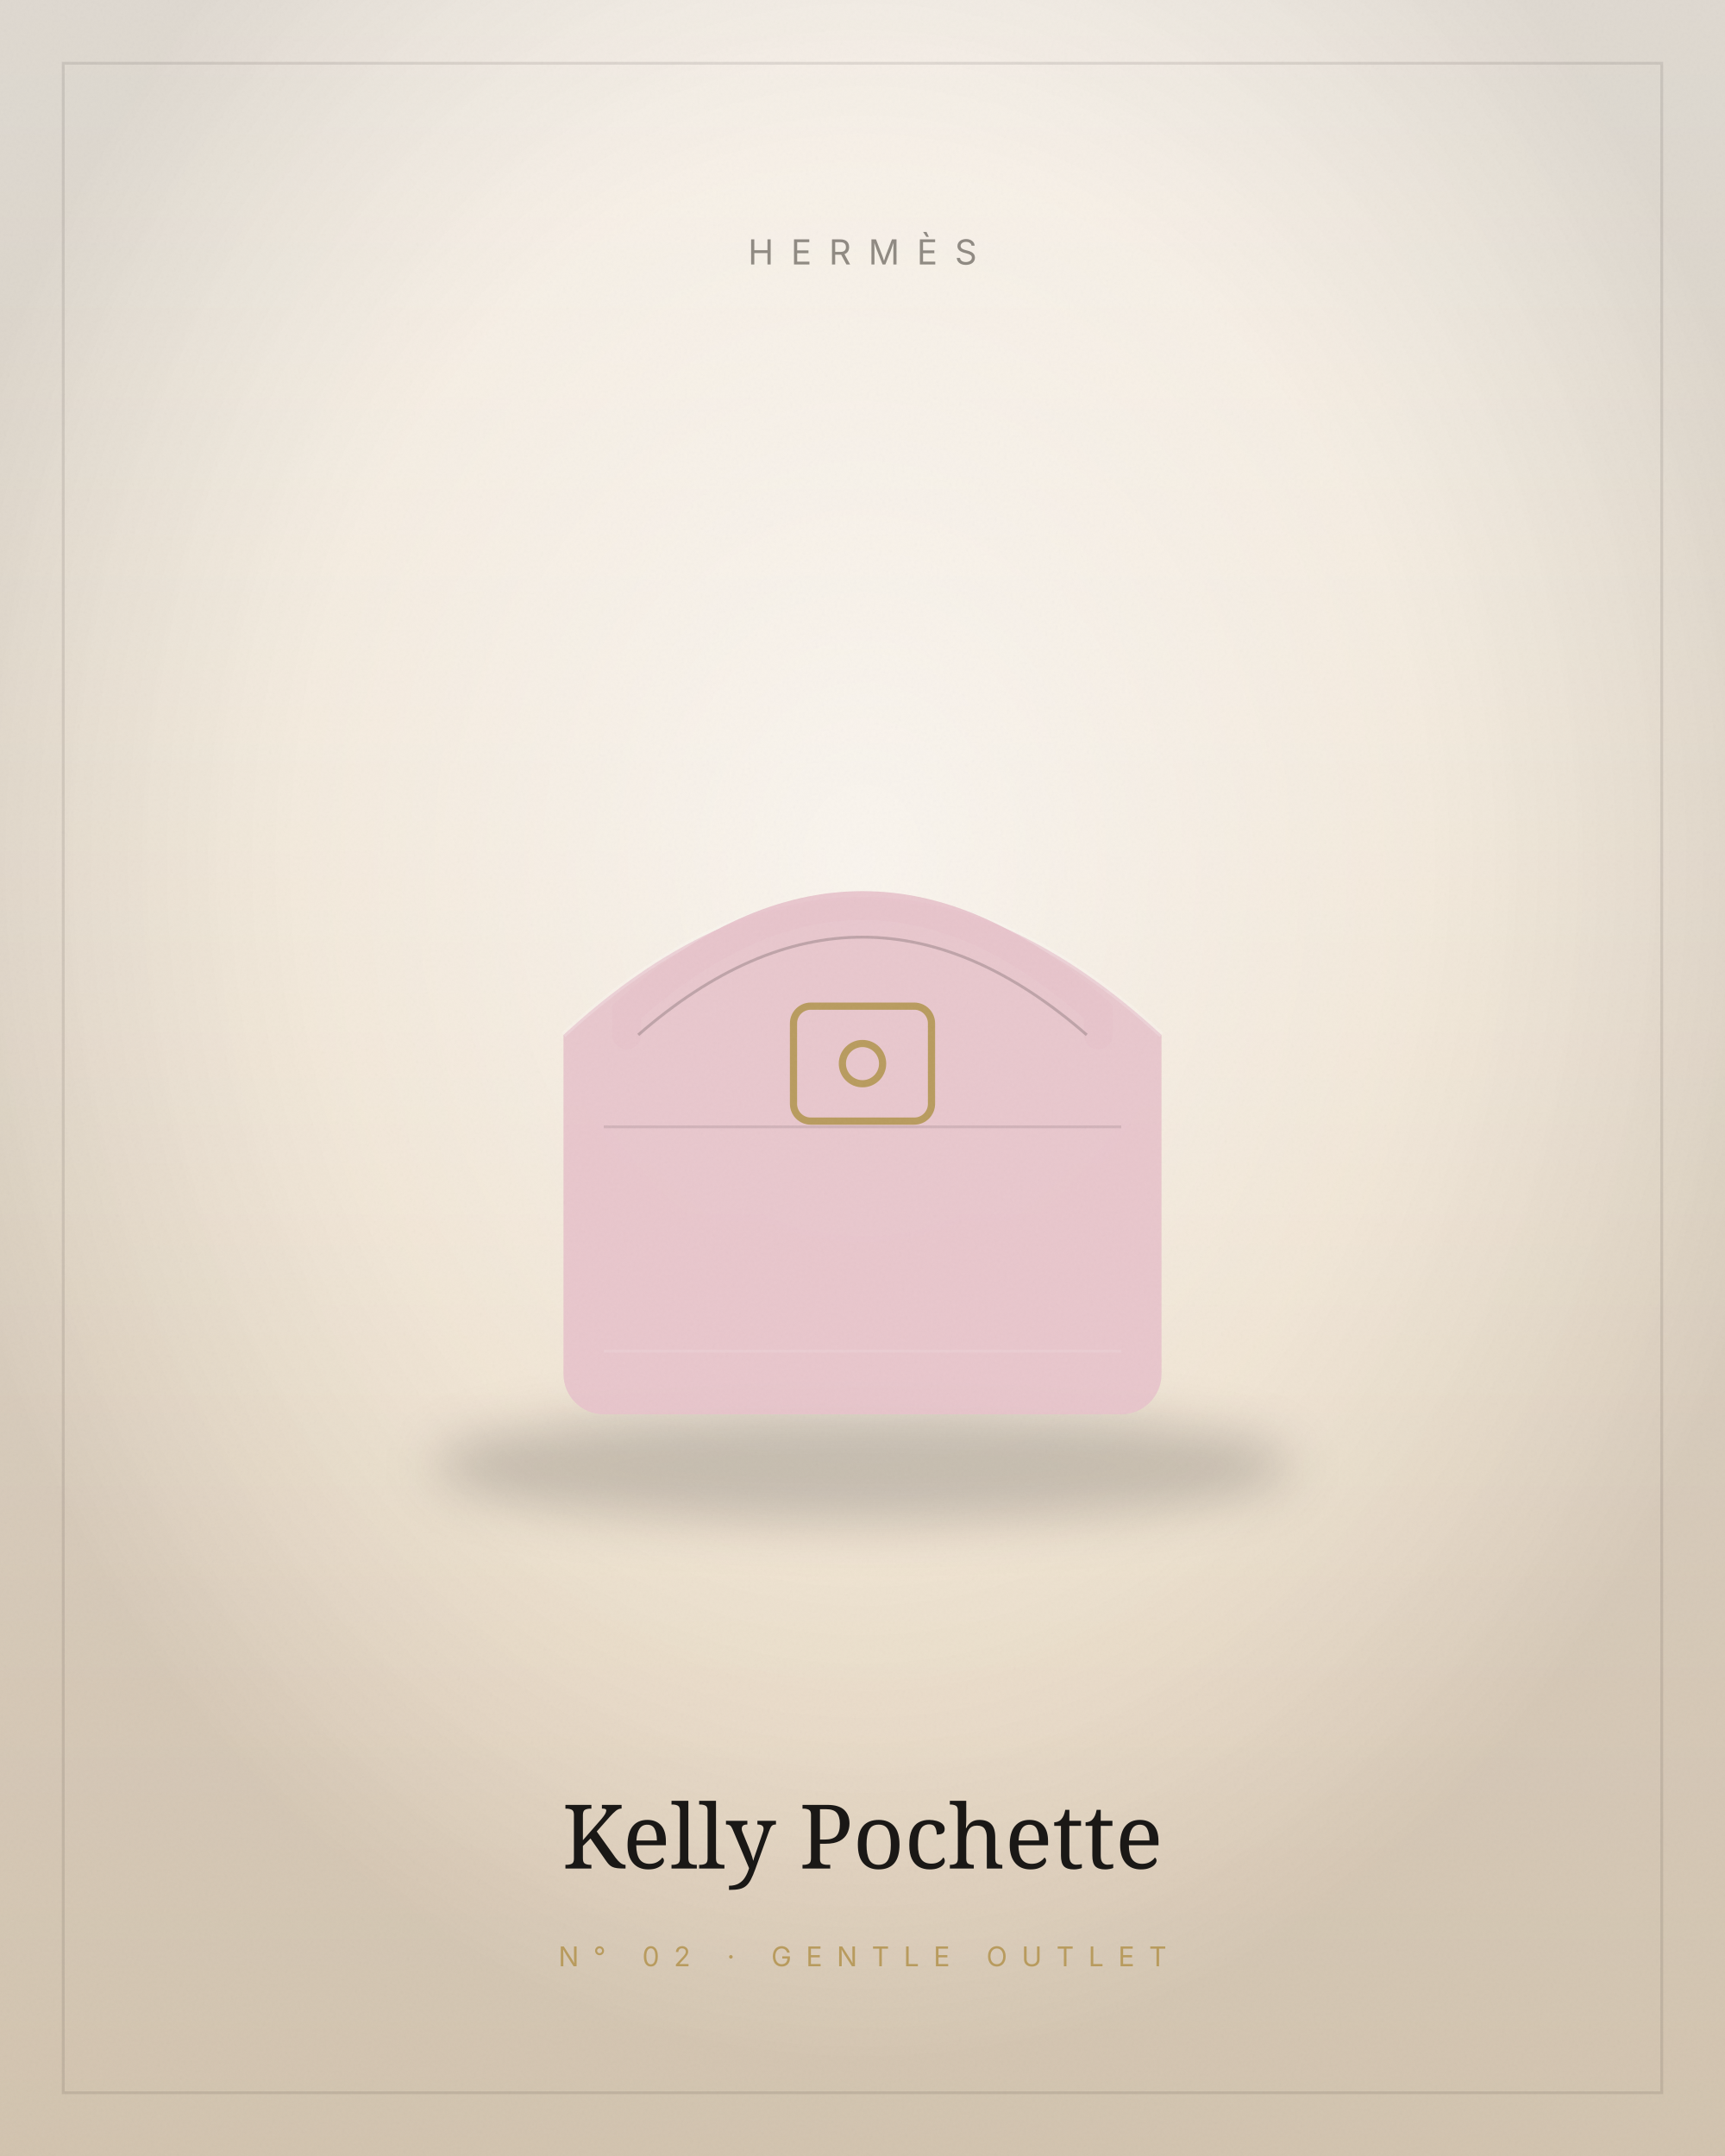
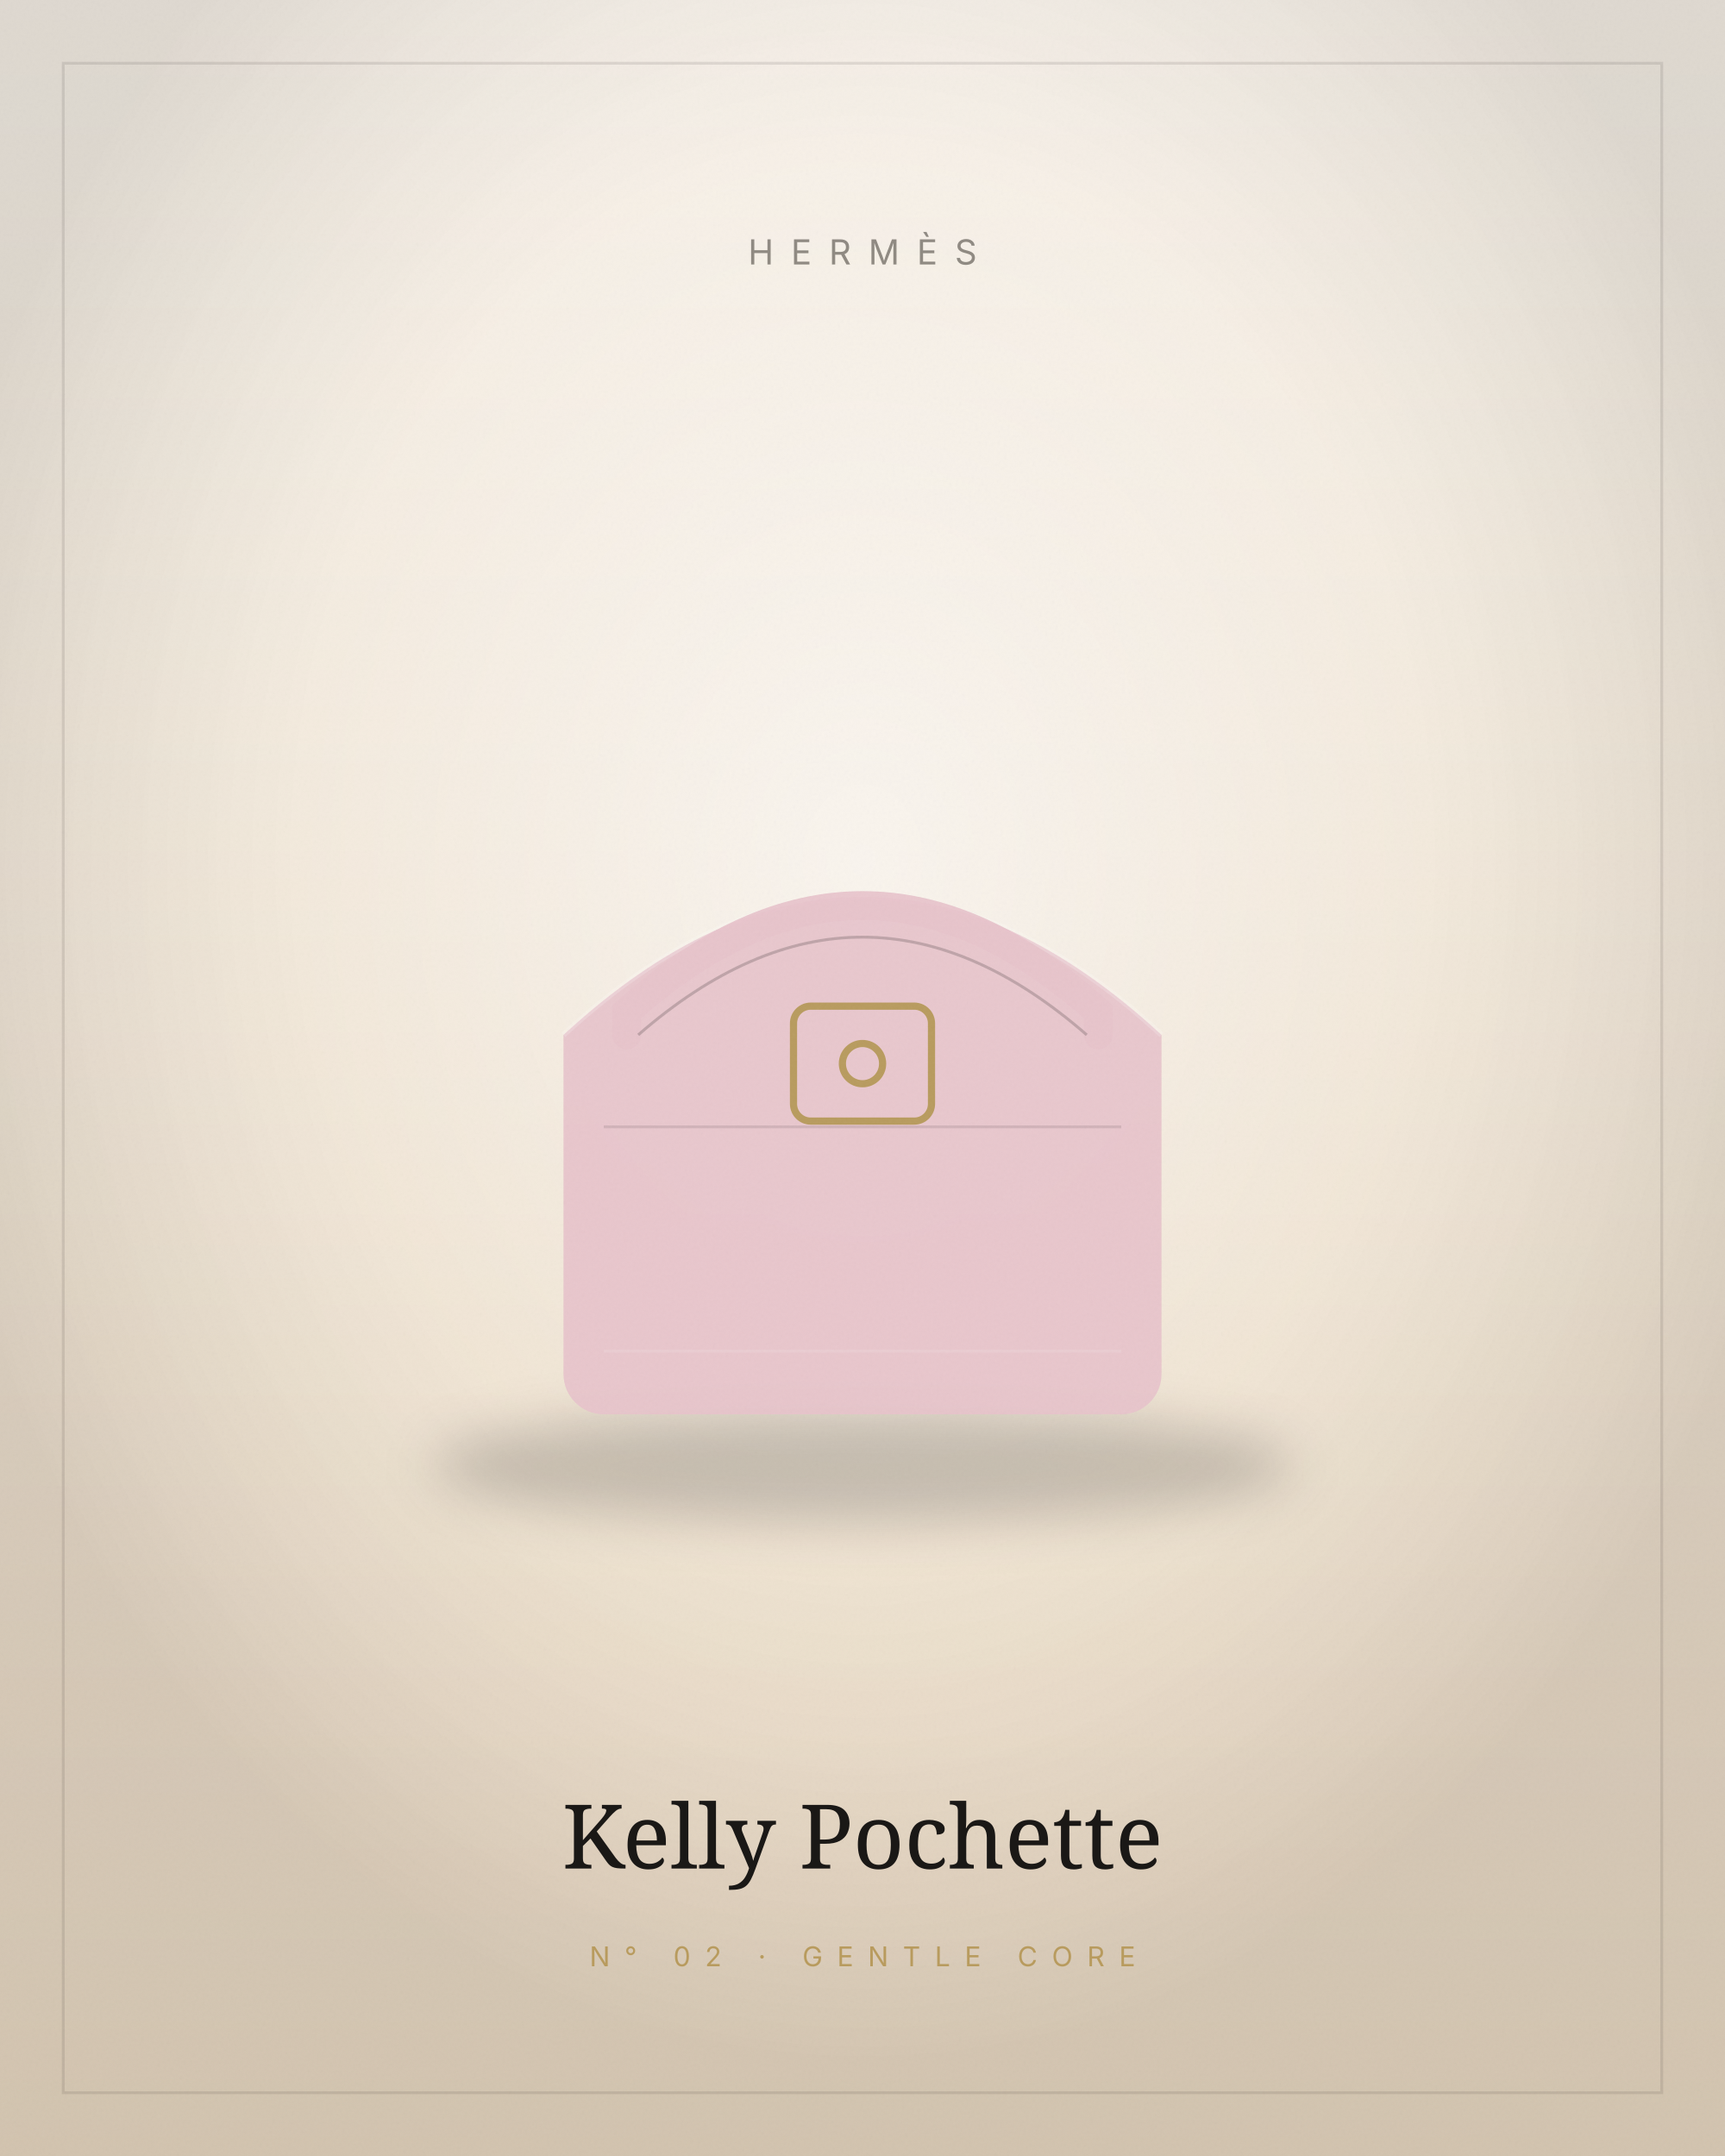
<svg xmlns="http://www.w3.org/2000/svg" width="600" height="750" viewBox="0 0 600 750">
  <defs>
    <linearGradient id="bg" x1="0" y1="0" x2="0" y2="1">
      <stop offset="0" stop-color="#f7f1e8" />
      <stop offset="1" stop-color="#ead9c2" />
    </linearGradient>
    <radialGradient id="spot" cx="50%" cy="40%" r="55%">
      <stop offset="0" stop-color="#ffffff" stop-opacity="0.55" />
      <stop offset="0.6" stop-color="#ffffff" stop-opacity="0.08" />
      <stop offset="1" stop-color="#000000" stop-opacity="0.10" />
    </radialGradient>
    <filter id="soft" x="-50%" y="-50%" width="200%" height="200%">
      <feGaussianBlur stdDeviation="9" />
    </filter>
    <filter id="grain">
      <feTurbulence type="fractalNoise" baseFrequency="0.9" numOctaves="2" stitchTiles="stitch" />
      <feColorMatrix type="saturate" values="0" />
    </filter>
  </defs>
  <rect width="600" height="750" fill="url(#bg)" />
  <rect width="600" height="750" fill="url(#spot)" />
  <g>
    <ellipse cx="300" cy="510" rx="150" ry="20" fill="rgba(20,16,10,0.18)" filter="url(#soft)" />
    <path d="M196 360 q104 -96 208 0 v118 a14 14 0 0 1 -14 14 H210 a14 14 0 0 1 -14 -14 Z" fill="#e7c3cb" opacity="0.92" />
    <path d="M196 360 q104 -96 208 0" fill="none" stroke="rgba(255,255,255,0.18)" stroke-width="2" />
    <path d="M218 360 v-8 q82 -74 164 0 v8" fill="none" stroke="#e7c3cb" stroke-width="10" stroke-linecap="round" opacity="0.92" />
    <path d="M222 360 q78 -68 156 0" fill="none" stroke="rgba(0,0,0,0.18)" stroke-width="1" />
    <rect x="276" y="350" width="48" height="40" rx="6" fill="none" stroke="#b89b5e" stroke-width="2.5" />
    <circle cx="300" cy="370" r="7" fill="none" stroke="#b89b5e" stroke-width="2.5" />
    <line x1="210" y1="392" x2="390" y2="392" stroke="rgba(0,0,0,0.10)" stroke-width="1" />
    <line x1="210" y1="470" x2="390" y2="470" stroke="rgba(255,255,255,0.10)" stroke-width="1" />
  </g>
  <rect width="600" height="750" filter="url(#grain)" opacity="0.05" />
  <rect x="22" y="22" width="556" height="706" fill="none" stroke="rgba(20,16,10,0.10)" />
  <text x="300" y="92" text-anchor="middle" font-family="Inter, Helvetica, sans-serif" font-size="12" letter-spacing="6" fill="rgba(20,16,10,0.45)">HERMÈS</text>
  <text x="300" y="650" text-anchor="middle" font-family="Georgia, 'Cormorant Garamond', serif" font-size="31" fill="#1a1816">Kelly Pochette</text>
-   <text x="300" y="684" text-anchor="middle" font-family="Inter, Helvetica, sans-serif" font-size="9.5" letter-spacing="5" fill="#b89b5e">N° 02 · GENTLE OUTLET</text>
+   <text x="300" y="684" text-anchor="middle" font-family="Inter, Helvetica, sans-serif" font-size="9.5" letter-spacing="5" fill="#b89b5e">N° 02 · GENTLE CORE</text>
</svg>
